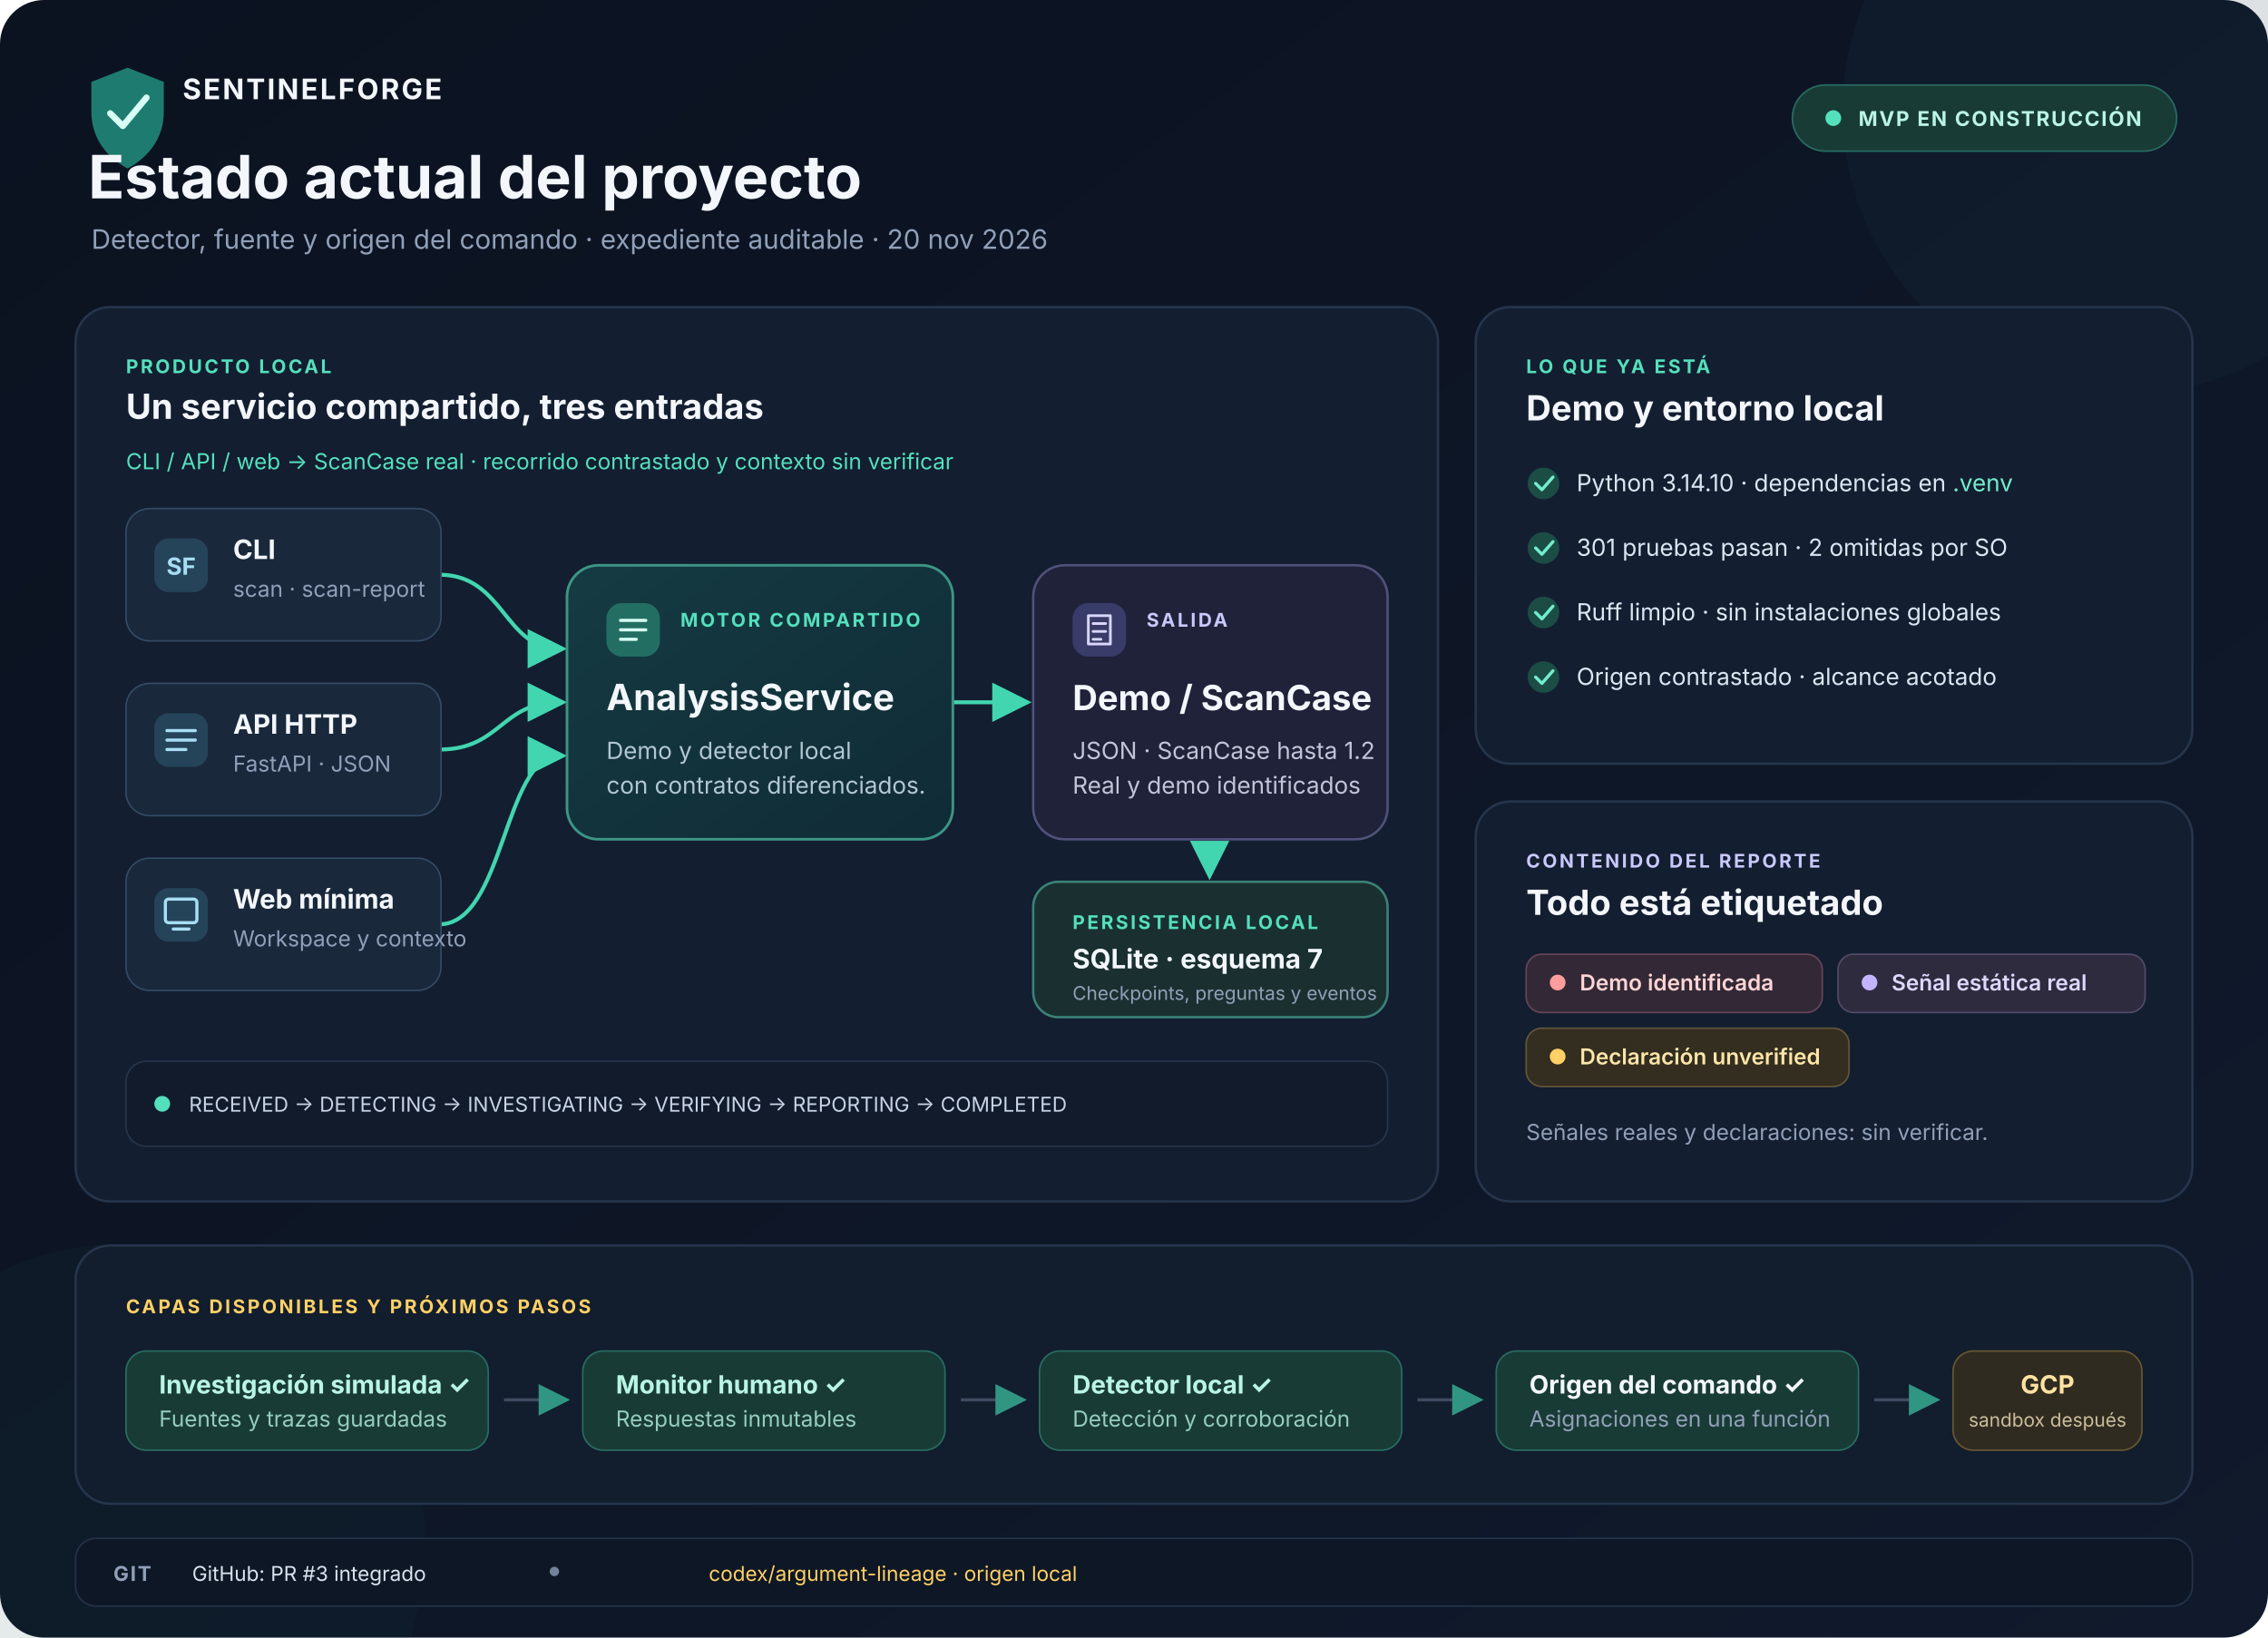
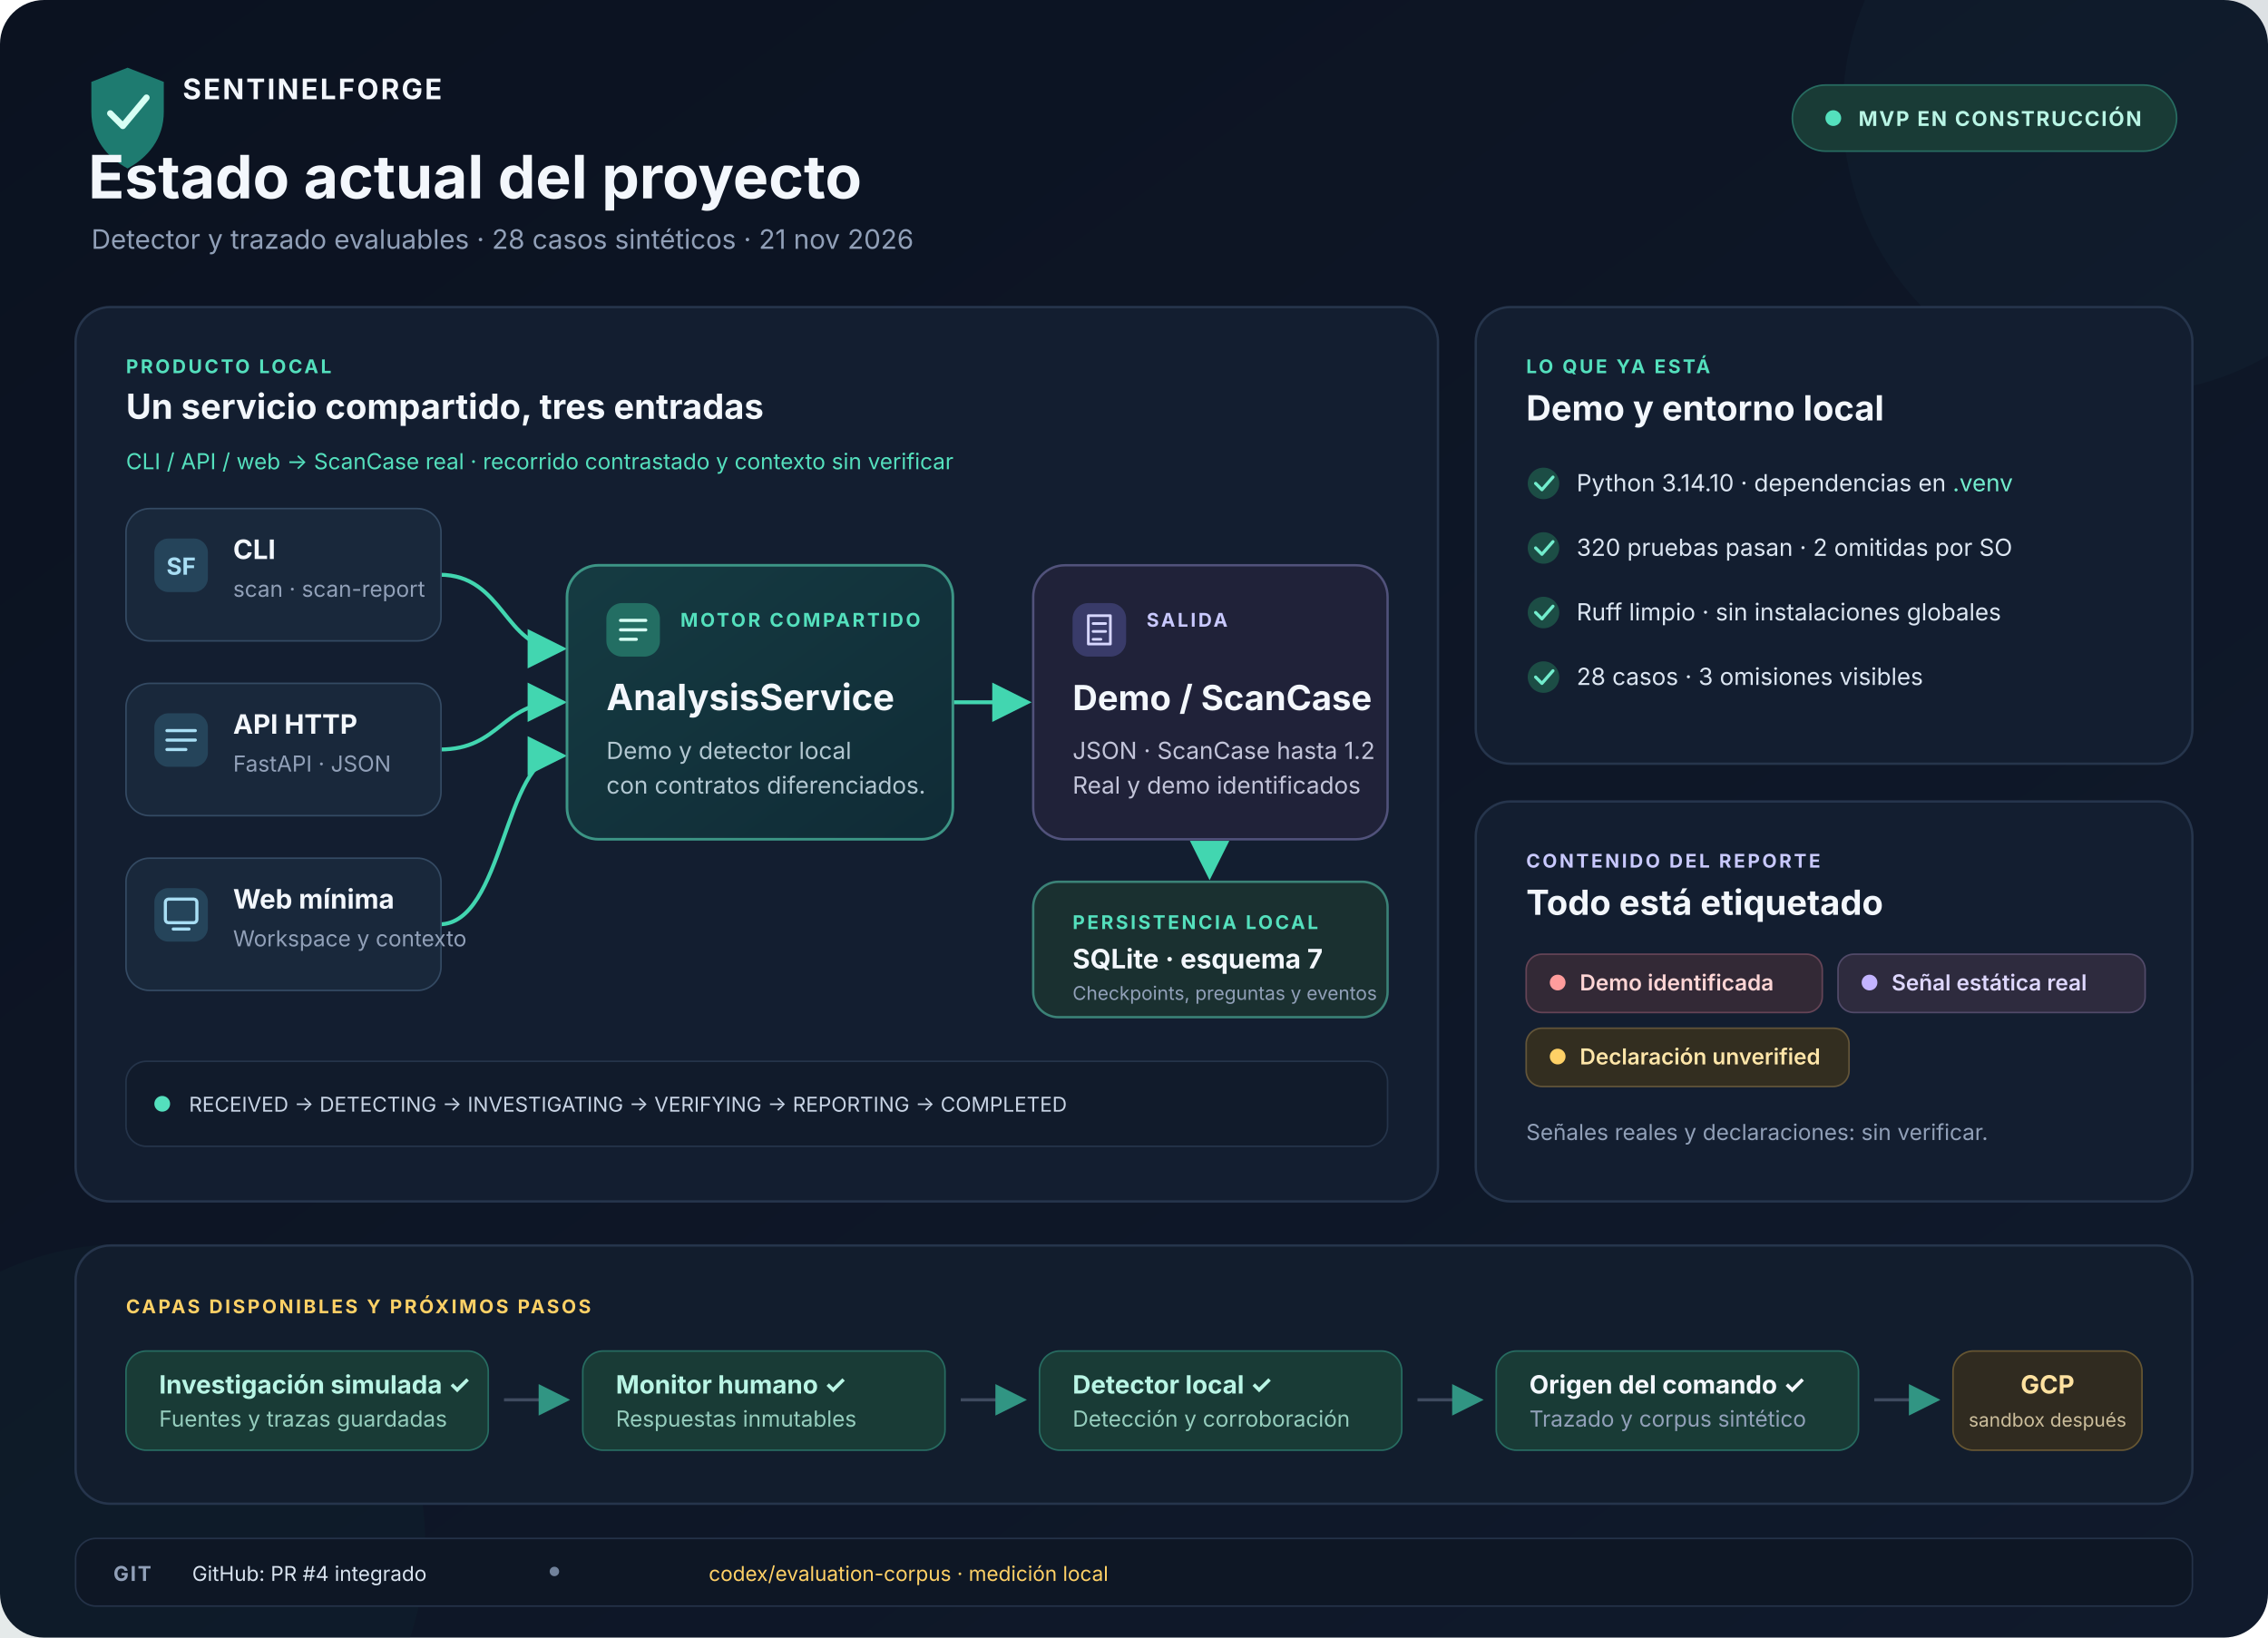
<svg xmlns="http://www.w3.org/2000/svg" width="1440" height="1040" viewBox="0 0 1440 1040" role="img" aria-labelledby="title desc">
  <defs>
    <linearGradient id="bg" x1="0" y1="0" x2="1" y2="1">
      <stop offset="0" stop-color="#0b1220" />
      <stop offset="1" stop-color="#101a2c" />
    </linearGradient>
    <linearGradient id="engine" x1="0" y1="0" x2="1" y2="1">
      <stop offset="0" stop-color="#153b42" />
      <stop offset="1" stop-color="#102b36" />
    </linearGradient>
    <marker id="arrow" markerWidth="10" markerHeight="10" refX="8" refY="5" orient="auto">
      <path d="M0 0 L10 5 L0 10 Z" fill="#42d6b0" />
    </marker>
    <style>
      text { font-family: Inter, "Segoe UI", Arial, sans-serif; }
      .muted { fill: #91a0b8; }
      .white { fill: #f3f7fc; }
      .teal { fill: #54e0bd; }
      .card { fill: #131e30; stroke: #26354c; stroke-width: 1.5; }
      .small { font-size: 14px; }
      .label { font-size: 12px; font-weight: 700; letter-spacing: 1.5px; }
      .body { font-size: 16px; }
    </style>
  </defs>
  <rect width="1440" height="1040" rx="28" fill="url(#bg)" />
  <circle cx="1350" cy="70" r="180" fill="#183747" opacity=".15" />
  <circle cx="80" cy="980" r="190" fill="#11413d" opacity=".11" />
  <g transform="translate(56 43)">
    <path d="M25 0 48 9v19c0 17-10 29-23 36C12 57 2 45 2 28V9Z" fill="#1e7b70" />
    <path d="m14 29 8 8 15-18" fill="none" stroke="#d7fff4" stroke-width="4" stroke-linecap="round" stroke-linejoin="round" />
  </g>
  <text x="116" y="63" class="white" font-size="18" font-weight="700" letter-spacing="1.3">SENTINELFORGE</text>
  <text x="56" y="126" class="white" font-size="38" font-weight="700">Estado actual del proyecto</text>
-   <text x="58" y="158" class="muted" font-size="17">Detector, fuente y origen del comando · expediente auditable · 20 nov 2026</text>
+   <text x="58" y="158" class="muted" font-size="17">Detector y trazado evaluables · 28 casos sintéticos · 21 nov 2026</text>
  <rect x="1138" y="54" width="244" height="42" rx="21" fill="#193b36" stroke="#276c61" />
  <circle cx="1164" cy="75" r="5" fill="#54e0bd" />
  <text x="1180" y="80" fill="#b9f5e5" font-size="13" font-weight="700" letter-spacing="1">MVP EN CONSTRUCCIÓN</text>
  <rect x="48" y="195" width="865" height="568" rx="22" class="card" />
  <text x="80" y="237" class="teal label">PRODUCTO LOCAL</text>
  <text x="80" y="266" class="white" font-size="22" font-weight="700">Un servicio compartido, tres entradas</text>
  <text x="80" y="298" class="teal" font-size="14">CLI / API / web → ScanCase real · recorrido contrastado y contexto sin verificar</text>
  <path d="M279 365 C320 365 320 412 355 412" fill="none" stroke="#42d6b0" stroke-width="2.5" marker-end="url(#arrow)" />
  <path d="M279 476 C318 476 318 446 355 446" fill="none" stroke="#42d6b0" stroke-width="2.5" marker-end="url(#arrow)" />
  <path d="M279 587 C320 587 320 480 355 480" fill="none" stroke="#42d6b0" stroke-width="2.5" marker-end="url(#arrow)" />
  <path d="M603 446 L650 446" fill="none" stroke="#42d6b0" stroke-width="2.5" marker-end="url(#arrow)" />
  <g>
    <rect x="80" y="323" width="200" height="84" rx="15" fill="#19283b" stroke="#344a63" />
    <rect x="98" y="342" width="34" height="34" rx="9" fill="#25445a" />
    <text x="115" y="365" text-anchor="middle" fill="#a8def4" font-size="15" font-weight="700">SF</text>
    <text x="148" y="355" class="white" font-size="17" font-weight="700">CLI</text>
    <text x="148" y="379" class="muted small">scan · scan-report</text>
    <rect x="80" y="434" width="200" height="84" rx="15" fill="#19283b" stroke="#344a63" />
    <rect x="98" y="453" width="34" height="34" rx="9" fill="#25445a" />
    <path d="M106 464h18M106 470h18M106 476h12" stroke="#a8def4" stroke-width="2" stroke-linecap="round" />
    <text x="148" y="466" class="white" font-size="17" font-weight="700">API HTTP</text>
    <text x="148" y="490" class="muted small">FastAPI · JSON</text>
    <rect x="80" y="545" width="200" height="84" rx="15" fill="#19283b" stroke="#344a63" />
    <rect x="98" y="564" width="34" height="34" rx="9" fill="#25445a" />
    <rect x="105" y="571" width="20" height="15" rx="2" fill="none" stroke="#a8def4" stroke-width="2" />
    <path d="M110 590h10" stroke="#a8def4" stroke-width="2" stroke-linecap="round" />
    <text x="148" y="577" class="white" font-size="17" font-weight="700">Web mínima</text>
    <text x="148" y="601" class="muted small">Workspace y contexto</text>
  </g>
  <rect x="360" y="359" width="245" height="174" rx="20" fill="url(#engine)" stroke="#3c9585" stroke-width="1.7" />
  <rect x="385" y="383" width="34" height="34" rx="10" fill="#236e63" />
  <path d="M394 394h16M394 400h16M394 406h10" stroke="#d7fff4" stroke-width="2" stroke-linecap="round" />
  <text x="432" y="398" class="teal label">MOTOR COMPARTIDO</text>
  <text x="385" y="451" class="white" font-size="23" font-weight="700">AnalysisService</text>
  <text x="385" y="482" fill="#b2c7d1" font-size="15">Demo y detector local</text>
  <text x="385" y="504" fill="#b2c7d1" font-size="15">con contratos diferenciados.</text>
  <rect x="656" y="359" width="225" height="174" rx="20" fill="#202239" stroke="#51527b" stroke-width="1.5" />
  <rect x="681" y="383" width="34" height="34" rx="10" fill="#393b69" />
  <path d="M691 391h14v18h-14zM694 396h8M694 401h8M694 406h5" fill="none" stroke="#d7d7ff" stroke-width="1.7" stroke-linecap="round" stroke-linejoin="round" />
  <text x="728" y="398" fill="#c9c9ff" class="label">SALIDA</text>
  <text x="681" y="451" class="white" font-size="22" font-weight="700">Demo / ScanCase</text>
  <text x="681" y="482" fill="#c2c4d9" font-size="15">JSON · ScanCase hasta 1.2</text>
  <text x="681" y="504" fill="#c2c4d9" font-size="15">Real y demo identificados</text>
  <path d="M768 536 L768 554" fill="none" stroke="#42d6b0" stroke-width="2.5" marker-end="url(#arrow)" />
  <rect x="656" y="560" width="225" height="86" rx="16" fill="#1a3030" stroke="#3b8277" stroke-width="1.5" />
  <text x="681" y="590" class="teal label">PERSISTENCIA LOCAL</text>
  <text x="681" y="615" class="white" font-size="17" font-weight="700">SQLite · esquema 7</text>
  <text x="681" y="635" class="muted" font-size="12">Checkpoints, preguntas y eventos</text>
  <rect x="80" y="674" width="801" height="54" rx="13" fill="#111b2b" stroke="#25344a" />
  <circle cx="103" cy="701" r="5" fill="#54e0bd" />
  <text x="120" y="706" fill="#c8d4e5" font-size="13">RECEIVED → DETECTING → INVESTIGATING → VERIFYING → REPORTING → COMPLETED</text>
  <rect x="937" y="195" width="455" height="290" rx="22" class="card" />
  <text x="969" y="237" class="teal label">LO QUE YA ESTÁ</text>
  <text x="969" y="267" class="white" font-size="22" font-weight="700">Demo y entorno local</text>
  <g font-size="15">
    <circle cx="980" cy="307" r="10" fill="#1c4d45" />
    <path d="m975 307 4 4 7-8" fill="none" stroke="#72edcd" stroke-width="2" stroke-linecap="round" stroke-linejoin="round" />
    <text x="1001" y="312" fill="#dce6f2">Python 3.14.10 · dependencias en <tspan fill="#72edcd">.venv</tspan>
    </text>
    <circle cx="980" cy="348" r="10" fill="#1c4d45" />
    <path d="m975 348 4 4 7-8" fill="none" stroke="#72edcd" stroke-width="2" stroke-linecap="round" stroke-linejoin="round" />
-     <text x="1001" y="353" fill="#dce6f2">301 pruebas pasan · 2 omitidas por SO</text>
+     <text x="1001" y="353" fill="#dce6f2">320 pruebas pasan · 2 omitidas por SO</text>
    <circle cx="980" cy="389" r="10" fill="#1c4d45" />
    <path d="m975 389 4 4 7-8" fill="none" stroke="#72edcd" stroke-width="2" stroke-linecap="round" stroke-linejoin="round" />
    <text x="1001" y="394" fill="#dce6f2">Ruff limpio · sin instalaciones globales</text>
    <circle cx="980" cy="430" r="10" fill="#1c4d45" />
    <path d="m975 430 4 4 7-8" fill="none" stroke="#72edcd" stroke-width="2" stroke-linecap="round" stroke-linejoin="round" />
-     <text x="1001" y="435" fill="#dce6f2">Origen contrastado · alcance acotado</text>
+     <text x="1001" y="435" fill="#dce6f2">28 casos · 3 omisiones visibles</text>
  </g>
  <rect x="937" y="509" width="455" height="254" rx="22" class="card" />
  <text x="969" y="551" fill="#c9c9ff" class="label">CONTENIDO DEL REPORTE</text>
  <text x="969" y="581" class="white" font-size="22" font-weight="700">Todo está etiquetado</text>
  <rect x="969" y="606" width="188" height="37" rx="10" fill="#332936" stroke="#654456" />
  <circle cx="989" cy="624" r="5" fill="#ff9c9c" />
  <text x="1003" y="629" fill="#ffd5d5" font-size="14" font-weight="600">Demo identificada</text>
  <rect x="1167" y="606" width="195" height="37" rx="10" fill="#2e2b3e" stroke="#514a69" />
  <circle cx="1187" cy="624" r="5" fill="#c3b4ff" />
  <text x="1201" y="629" fill="#ded7ff" font-size="14" font-weight="600">Señal estática real</text>
  <rect x="969" y="653" width="205" height="37" rx="10" fill="#332e20" stroke="#635539" />
  <circle cx="989" cy="671" r="5" fill="#ffd166" />
  <text x="1003" y="676" fill="#ffe6a9" font-size="14" font-weight="600">Declaración unverified</text>
  <text x="969" y="724" class="muted" font-size="14">Señales reales y declaraciones: sin verificar.</text>
  <rect x="48" y="791" width="1344" height="164" rx="22" fill="#121d2d" stroke="#26354c" stroke-width="1.5" />
  <text x="80" y="834" fill="#ffd166" class="label">CAPAS DISPONIBLES Y PRÓXIMOS PASOS</text>
  <g>
    <rect x="80" y="858" width="230" height="63" rx="13" fill="#193b36" stroke="#276c61" />
    <text x="101" y="885" fill="#b9f5e5" font-size="16" font-weight="700">Investigación simulada ✓</text>
    <text x="101" y="906" fill="#95cdbd" class="small">Fuentes y trazas guardadas</text>
    <path d="M320 889h38" stroke="#58647a" stroke-width="2" marker-end="url(#arrow)" opacity=".65" />
    <rect x="370" y="858" width="230" height="63" rx="13" fill="#193b36" stroke="#276c61" />
    <text x="391" y="885" fill="#b9f5e5" font-size="16" font-weight="700">Monitor humano ✓</text>
    <text x="391" y="906" fill="#95cdbd" class="small">Respuestas inmutables</text>
    <path d="M610 889h38" stroke="#58647a" stroke-width="2" marker-end="url(#arrow)" opacity=".65" />
    <rect x="660" y="858" width="230" height="63" rx="13" fill="#193b36" stroke="#276c61" />
    <text x="681" y="885" fill="#b9f5e5" font-size="16" font-weight="700">Detector local ✓</text>
    <text x="681" y="906" fill="#95cdbd" class="small">Detección y corroboración</text>
    <path d="M900 889h38" stroke="#58647a" stroke-width="2" marker-end="url(#arrow)" opacity=".65" />
    <rect x="950" y="858" width="230" height="63" rx="13" fill="#193b36" stroke="#276c61" />
    <text x="971" y="885" class="white" font-size="16" font-weight="700">Origen del comando ✓</text>
-     <text x="971" y="906" class="muted small">Asignaciones en una función</text>
+     <text x="971" y="906" class="muted small">Trazado y corpus sintético</text>
    <path d="M1190 889h38" stroke="#58647a" stroke-width="2" marker-end="url(#arrow)" opacity=".65" />
    <rect x="1240" y="858" width="120" height="63" rx="13" fill="#302b20" stroke="#665632" />
    <text x="1300" y="885" text-anchor="middle" fill="#ffe2a0" font-size="16" font-weight="700">GCP</text>
    <text x="1300" y="906" text-anchor="middle" fill="#cbbd9b" font-size="12">sandbox después</text>
  </g>
  <rect x="48" y="977" width="1344" height="43" rx="13" fill="#0e1725" stroke="#243248" />
  <text x="72" y="1004" class="muted" font-size="13" font-weight="700" letter-spacing="1">GIT</text>
-   <text x="122" y="1004" fill="#d8e3ef" font-size="13">GitHub: PR #3 integrado</text>
+   <text x="122" y="1004" fill="#d8e3ef" font-size="13">GitHub: PR #4 integrado</text>
  <circle cx="352" cy="998" r="3" fill="#71829b" />
-   <text x="450" y="1004" fill="#ffd166" font-size="13">codex/argument-lineage · origen local</text>
+   <text x="450" y="1004" fill="#ffd166" font-size="13">codex/evaluation-corpus · medición local</text>
</svg>
